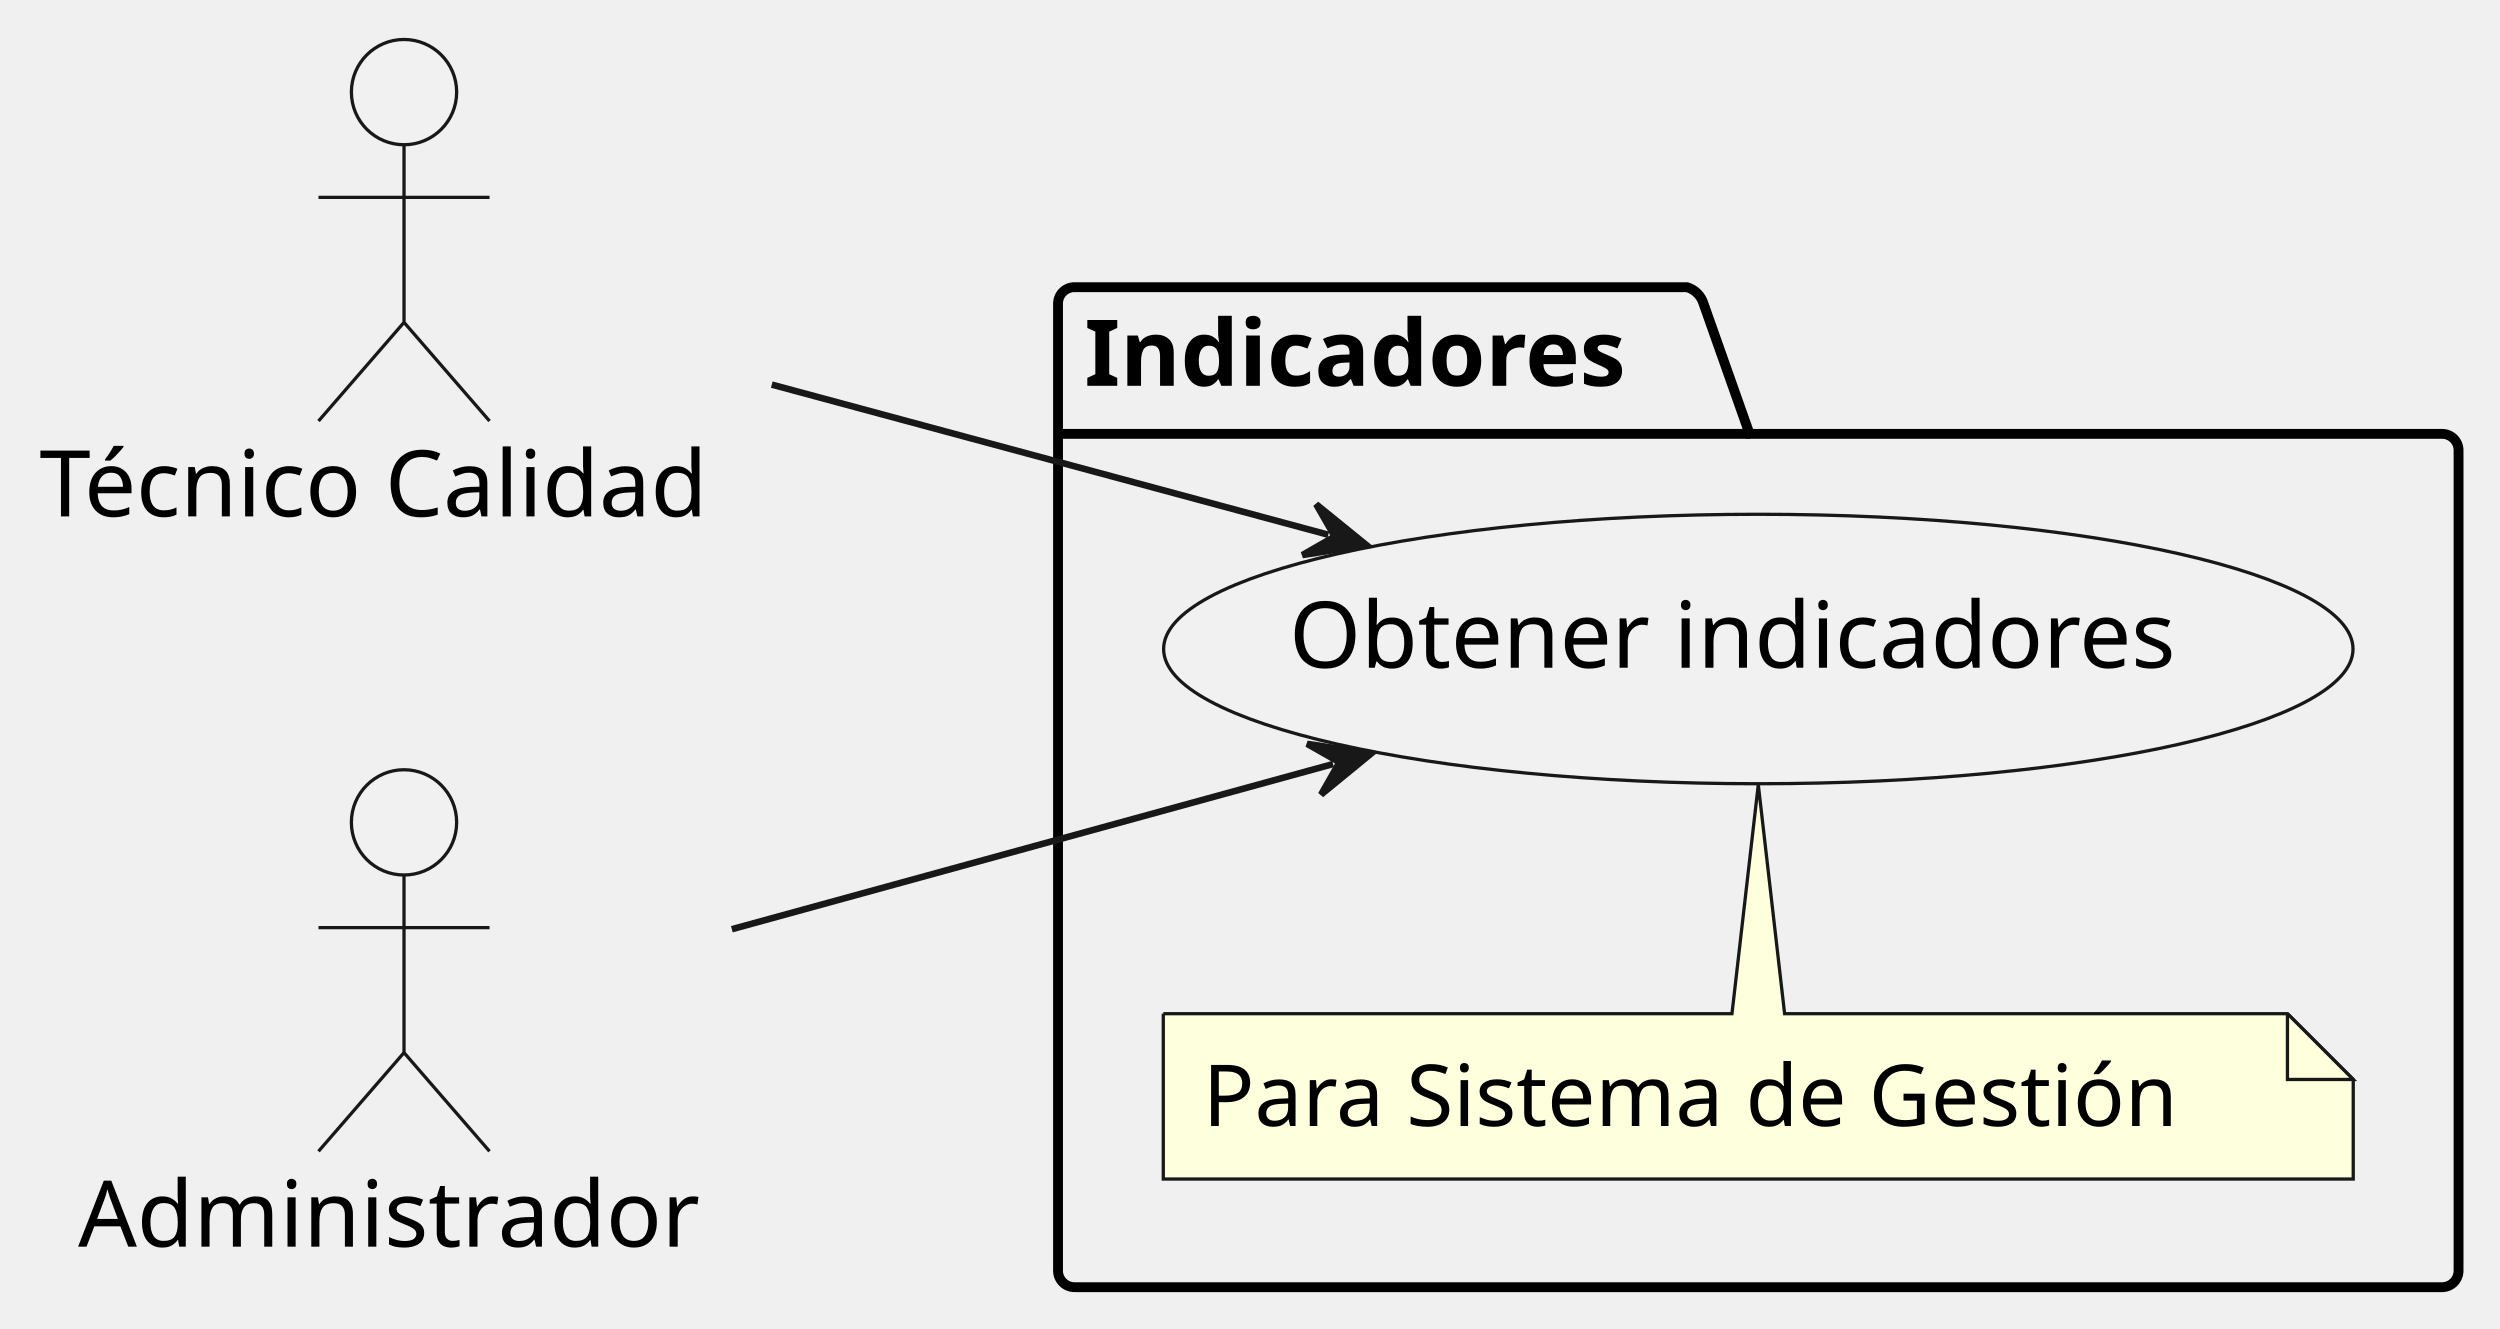
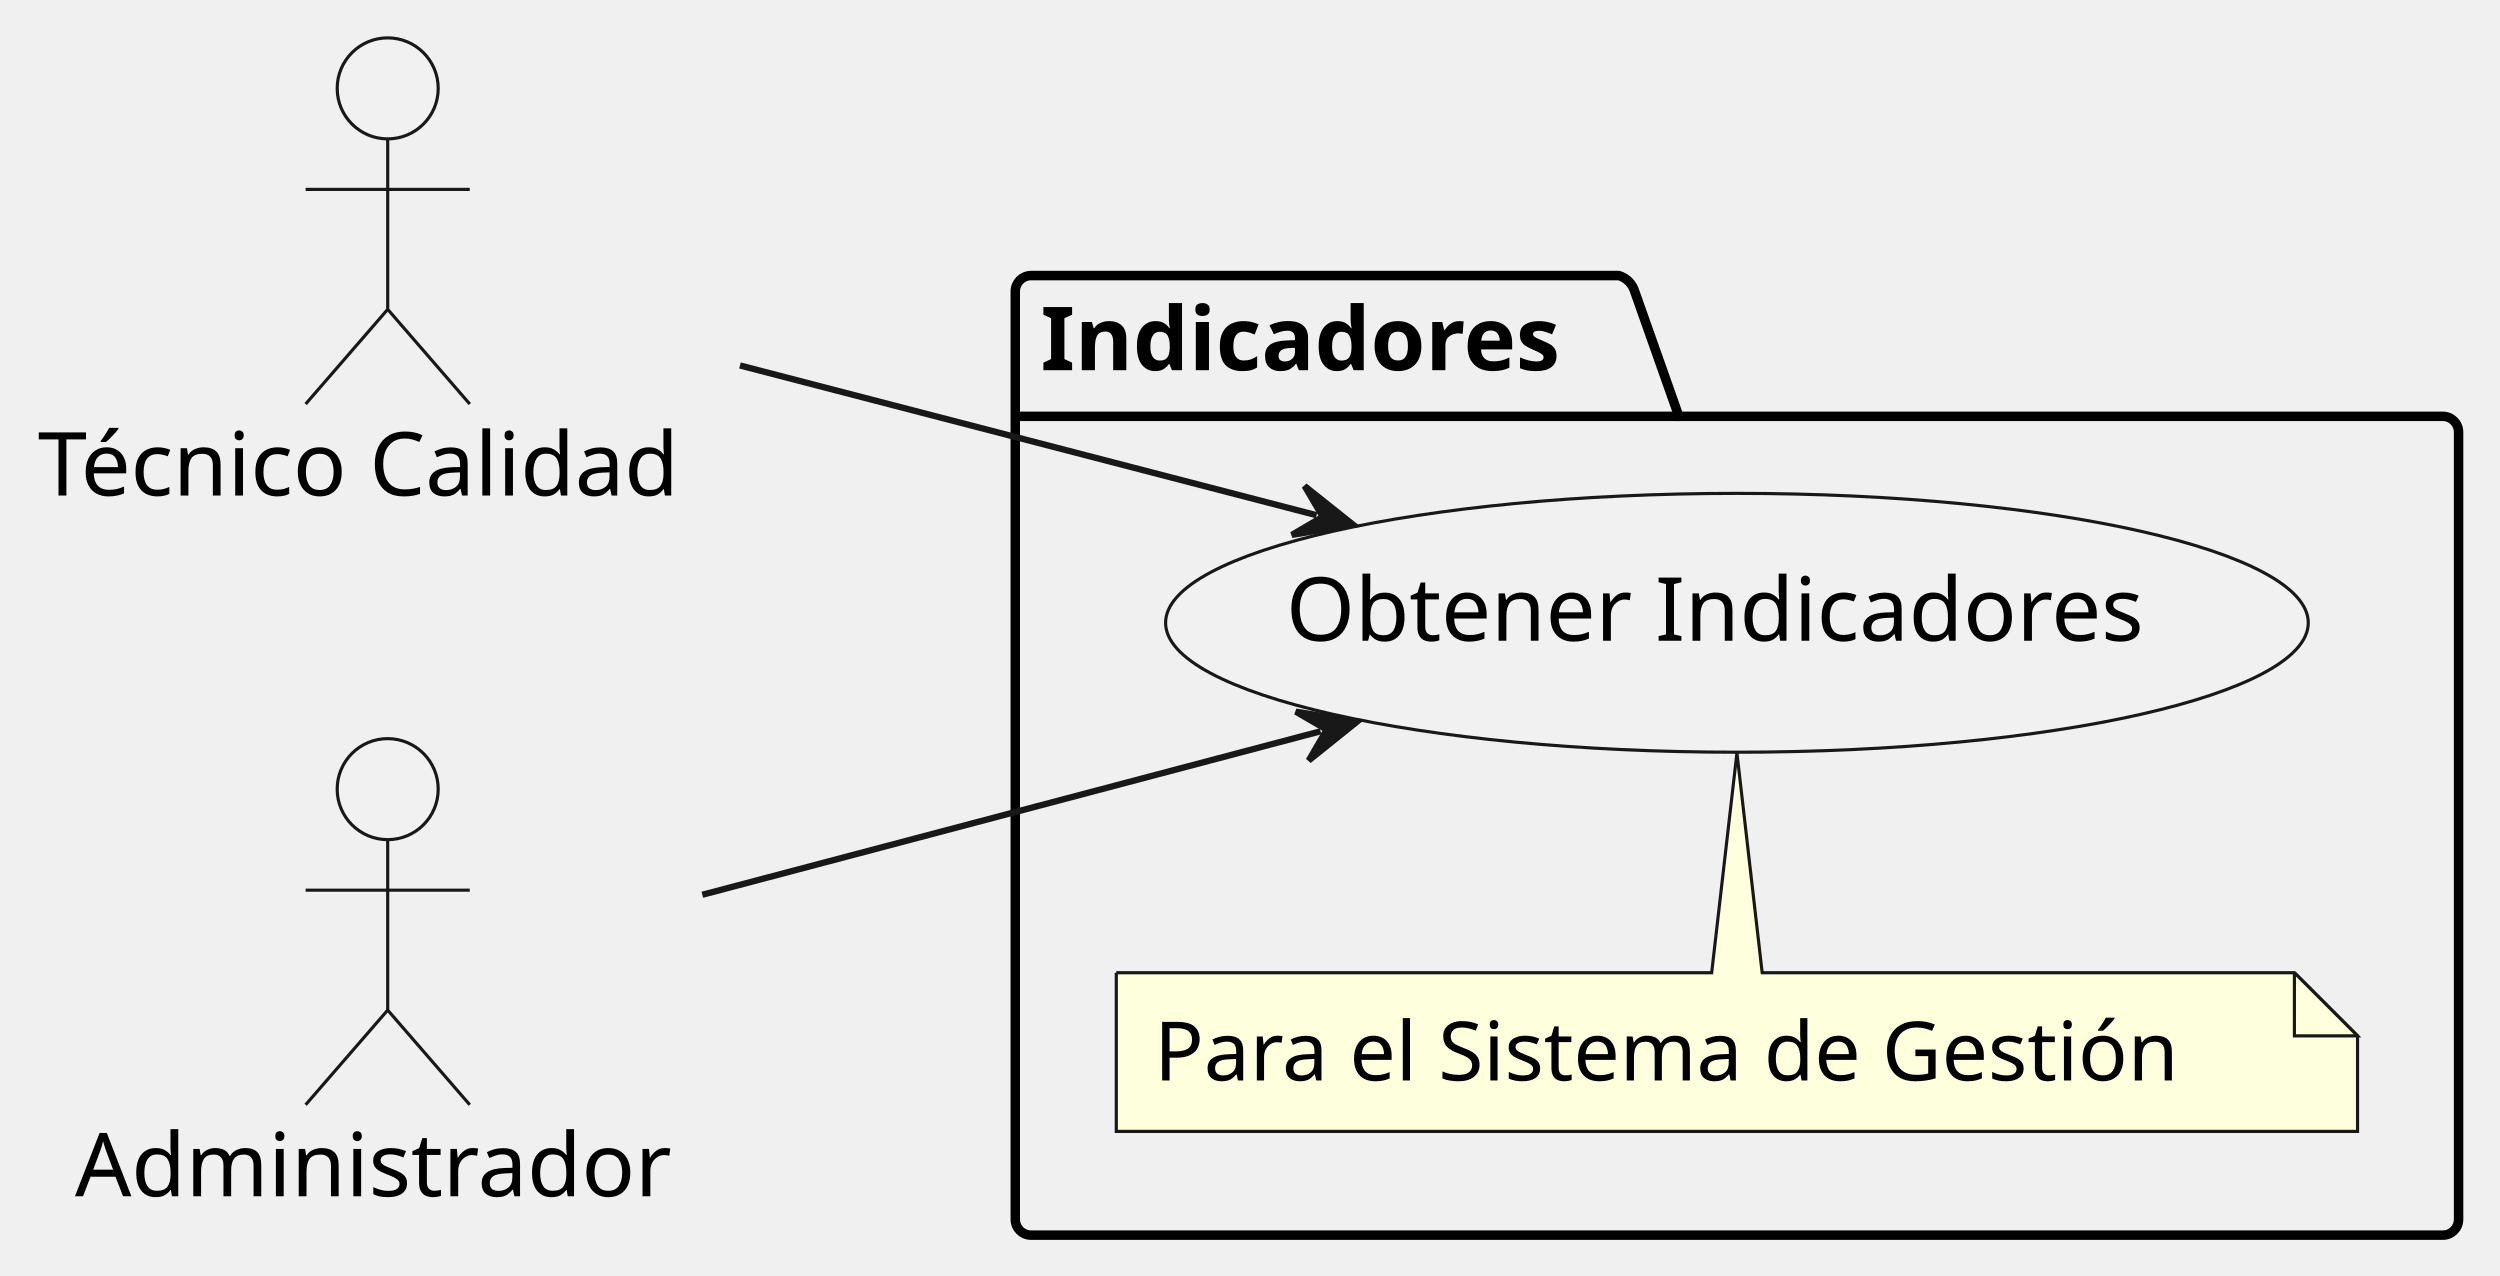
- <svg xmlns="http://www.w3.org/2000/svg" contentStyleType="text/css" data-diagram-type="DESCRIPTION" height="202px" preserveAspectRatio="none" style="width:380px;height:202px;background:#FFFFFF;" version="1.1" viewBox="0 0 380 202" width="380px" zoomAndPan="magnify">
+ <svg xmlns="http://www.w3.org/2000/svg" contentStyleType="text/css" data-diagram-type="DESCRIPTION" height="202px" preserveAspectRatio="none" style="width:396px;height:202px;background:#FFFFFF;" version="1.1" viewBox="0 0 396 202" width="396px" zoomAndPan="magnify">
  <defs />
  <g>
    <g id="cluster_indicadores">
-       <path d="M163.32,43.65 L256.434,43.65 A3.75,3.75 0 0 1 258.934,46.15 L265.934,65.947 L371.2,65.947 A2.5,2.5 0 0 1 373.7,68.447 L373.7,193.15 A2.5,2.5 0 0 1 371.2,195.65 L163.32,195.65 A2.5,2.5 0 0 1 160.82,193.15 L160.82,46.15 A2.5,2.5 0 0 1 163.32,43.65 " fill="transparent" style="stroke:#000000;stroke-width:1.5;" />
+       <path d="M163.32,43.65 L256.434,43.65 A3.75,3.75 0 0 1 258.934,46.15 L265.934,65.947 L386.94,65.947 A2.5,2.5 0 0 1 389.44,68.447 L389.44,193.15 A2.5,2.5 0 0 1 386.94,195.65 L163.32,195.65 A2.5,2.5 0 0 1 160.82,193.15 L160.82,46.15 A2.5,2.5 0 0 1 163.32,43.65 " fill="#FFFFFF" fill-opacity="0" style="stroke:#000000;stroke-width:1.5;" />
      <line style="stroke:#000000;stroke-width:1.5;" x1="160.82" x2="265.934" y1="65.947" y2="65.947" />
      <text fill="#000000" font-family="sans-serif" font-size="14" font-weight="bold" lengthAdjust="spacing" textLength="92.114" x="164.82" y="58.645">Indicadores</text>
    </g>
    <g id="elem_obtenerIndicadores">
-       <ellipse cx="267.264" cy="98.649" fill="#F1F1F1" rx="90.394" ry="20.479" style="stroke:#181818;stroke-width:0.5;" />
-       <text fill="#000000" font-family="sans-serif" font-size="14" lengthAdjust="spacing" textLength="142.632" x="195.948" y="101.495">Obtener indicadores</text>
+       <ellipse cx="275.13" cy="98.65" fill="#F1F1F1" rx="90.5" ry="20.5" style="stroke:#181818;stroke-width:0.5;" />
+       <text fill="#000000" font-family="sans-serif" font-size="14" lengthAdjust="spacing" textLength="142.871" x="203.694" y="101.497">Obtener Indicadores</text>
    </g>
    <g id="elem_GMN6">
-       <path d="M176.82,154.08 L176.82,179.213 A0,0 0 0 0 176.82,179.213 L357.692,179.213 A0,0 0 0 0 357.692,179.213 L357.692,164.08 L347.692,154.08 L271.26,154.08 L267.26,119.27 L263.26,154.08 L176.82,154.08 A0,0 0 0 0 176.82,154.08 " fill="#FEFFDD" style="stroke:#181818;stroke-width:0.5;" />
-       <path d="M347.692,154.08 L347.692,164.08 L357.692,164.08 L347.692,154.08 " fill="#FEFFDD" style="stroke:#181818;stroke-width:0.5;" />
-       <text fill="#000000" font-family="sans-serif" font-size="13" lengthAdjust="spacing" textLength="159.872" x="182.82" y="171.147">Para Sistema de Gestión</text>
+       <path d="M176.82,154.08 L176.82,179.213 A0,0 0 0 0 176.82,179.213 L373.434,179.213 A0,0 0 0 0 373.434,179.213 L373.434,164.08 L363.434,154.08 L279.13,154.08 L275.13,119.27 L271.13,154.08 L176.82,154.08 A0,0 0 0 0 176.82,154.08 " fill="#FEFFDD" style="stroke:#181818;stroke-width:0.5;" />
+       <path d="M363.434,154.08 L363.434,164.08 L373.434,164.08 L363.434,154.08 " fill="#FEFFDD" style="stroke:#181818;stroke-width:0.5;" />
+       <text fill="#000000" font-family="sans-serif" font-size="13" lengthAdjust="spacing" textLength="175.614" x="182.82" y="171.147">Para el Sistema de Gestión</text>
    </g>
    <g id="elem_tec">
      <ellipse cx="61.412" cy="14" fill="#F1F1F1" rx="8" ry="8" style="stroke:#181818;stroke-width:0.5;" />
-       <path d="M61.412,22 L61.412,49 M48.412,30 L74.412,30 M61.412,49 L48.412,64 M61.412,49 L74.412,64 " fill="transparent" style="stroke:#181818;stroke-width:0.5;" />
+       <path d="M61.412,22 L61.412,49 M48.412,30 L74.412,30 M61.412,49 L48.412,64 M61.412,49 L74.412,64 " fill="#FFFFFF" fill-opacity="0" style="stroke:#181818;stroke-width:0.5;" />
      <text fill="#000000" font-family="sans-serif" font-size="14" lengthAdjust="spacing" textLength="110.824" x="6" y="78.495">Técnico Calidad</text>
    </g>
    <g id="elem_admin">
      <ellipse cx="61.41" cy="125" fill="#F1F1F1" rx="8" ry="8" style="stroke:#181818;stroke-width:0.5;" />
-       <path d="M61.41,133 L61.41,160 M48.41,141 L74.41,141 M61.41,160 L48.41,175 M61.41,160 L74.41,175 " fill="transparent" style="stroke:#181818;stroke-width:0.5;" />
+       <path d="M61.41,133 L61.41,160 M48.41,141 L74.41,141 M61.41,160 L48.41,175 M61.41,160 L74.41,175 " fill="#FFFFFF" fill-opacity="0" style="stroke:#181818;stroke-width:0.5;" />
      <text fill="#000000" font-family="sans-serif" font-size="14" lengthAdjust="spacing" textLength="99.08" x="11.87" y="189.495">Administrador</text>
    </g>
    <g id="link_tec_obtenerIndicadores">
-       <path d="M117.31,58.46 C145.26,66 173.457,73.606 201.907,81.286 " fill="transparent" id="tec-to-obtenerIndicadores" style="stroke:#181818;stroke-width:1;" />
-       <polygon fill="#181818" points="207.7,82.85,200.054,76.643,202.873,81.547,197.969,84.366,207.7,82.85" style="stroke:#181818;stroke-width:1;" />
+       <path d="M117.21,57.89 C146.98,65.62 178.033,73.681 208.543,81.611 " fill="#FFFFFF" fill-opacity="0" id="tec-to-obtenerIndicadores" style="stroke:#181818;stroke-width:1;" />
+       <polygon fill="#181818" points="214.35,83.12,206.646,76.985,209.511,81.862,204.633,84.727,214.35,83.12" style="stroke:#181818;stroke-width:1;" />
    </g>
    <g id="link_admin_obtenerIndicadores">
-       <path d="M111.24,141.24 C140.45,133.21 171.944,124.559 202.634,116.129 " fill="transparent" id="admin-to-obtenerIndicadores" style="stroke:#181818;stroke-width:1;" />
-       <polygon fill="#181818" points="208.42,114.54,198.682,113.067,203.599,115.864,200.801,120.781,208.42,114.54" style="stroke:#181818;stroke-width:1;" />
+       <path d="M111.25,141.73 C142.15,133.56 176.479,124.473 209.179,115.833 " fill="#FFFFFF" fill-opacity="0" id="admin-to-obtenerIndicadores" style="stroke:#181818;stroke-width:1;" />
+       <polygon fill="#181818" points="214.98,114.3,205.257,112.732,210.146,115.577,207.3,120.466,214.98,114.3" style="stroke:#181818;stroke-width:1;" />
    </g>
  </g>
</svg>
